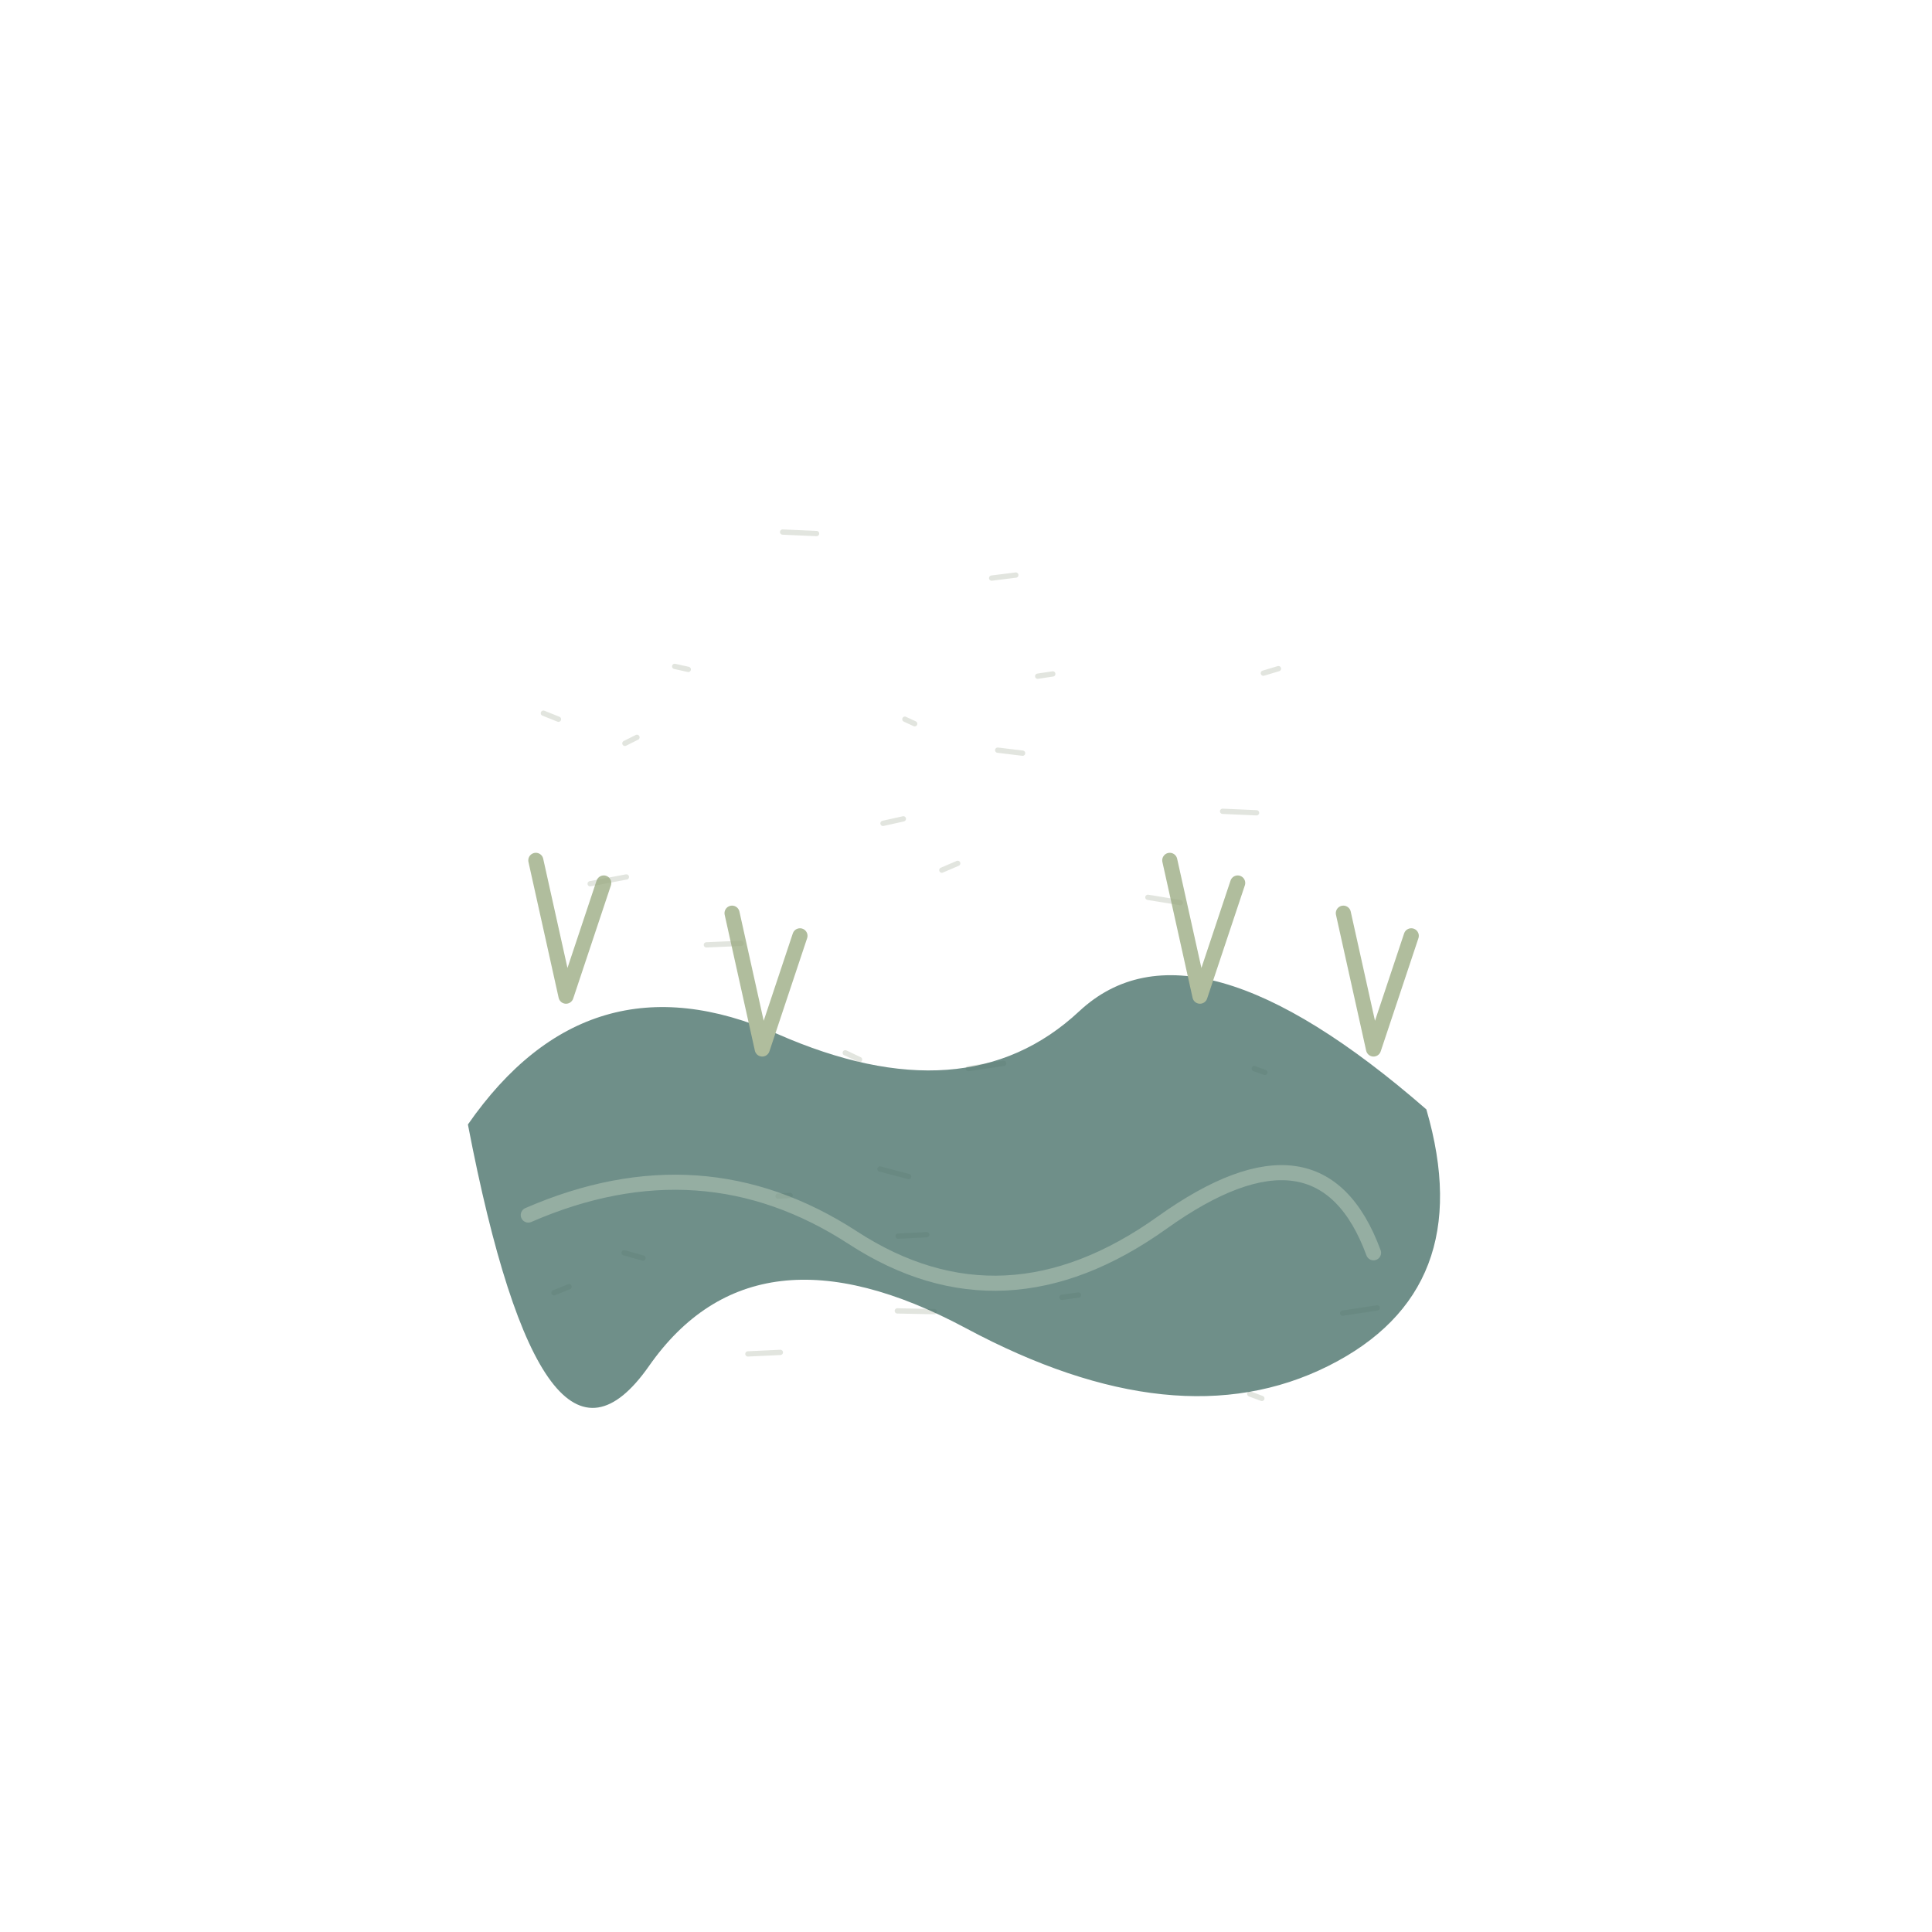
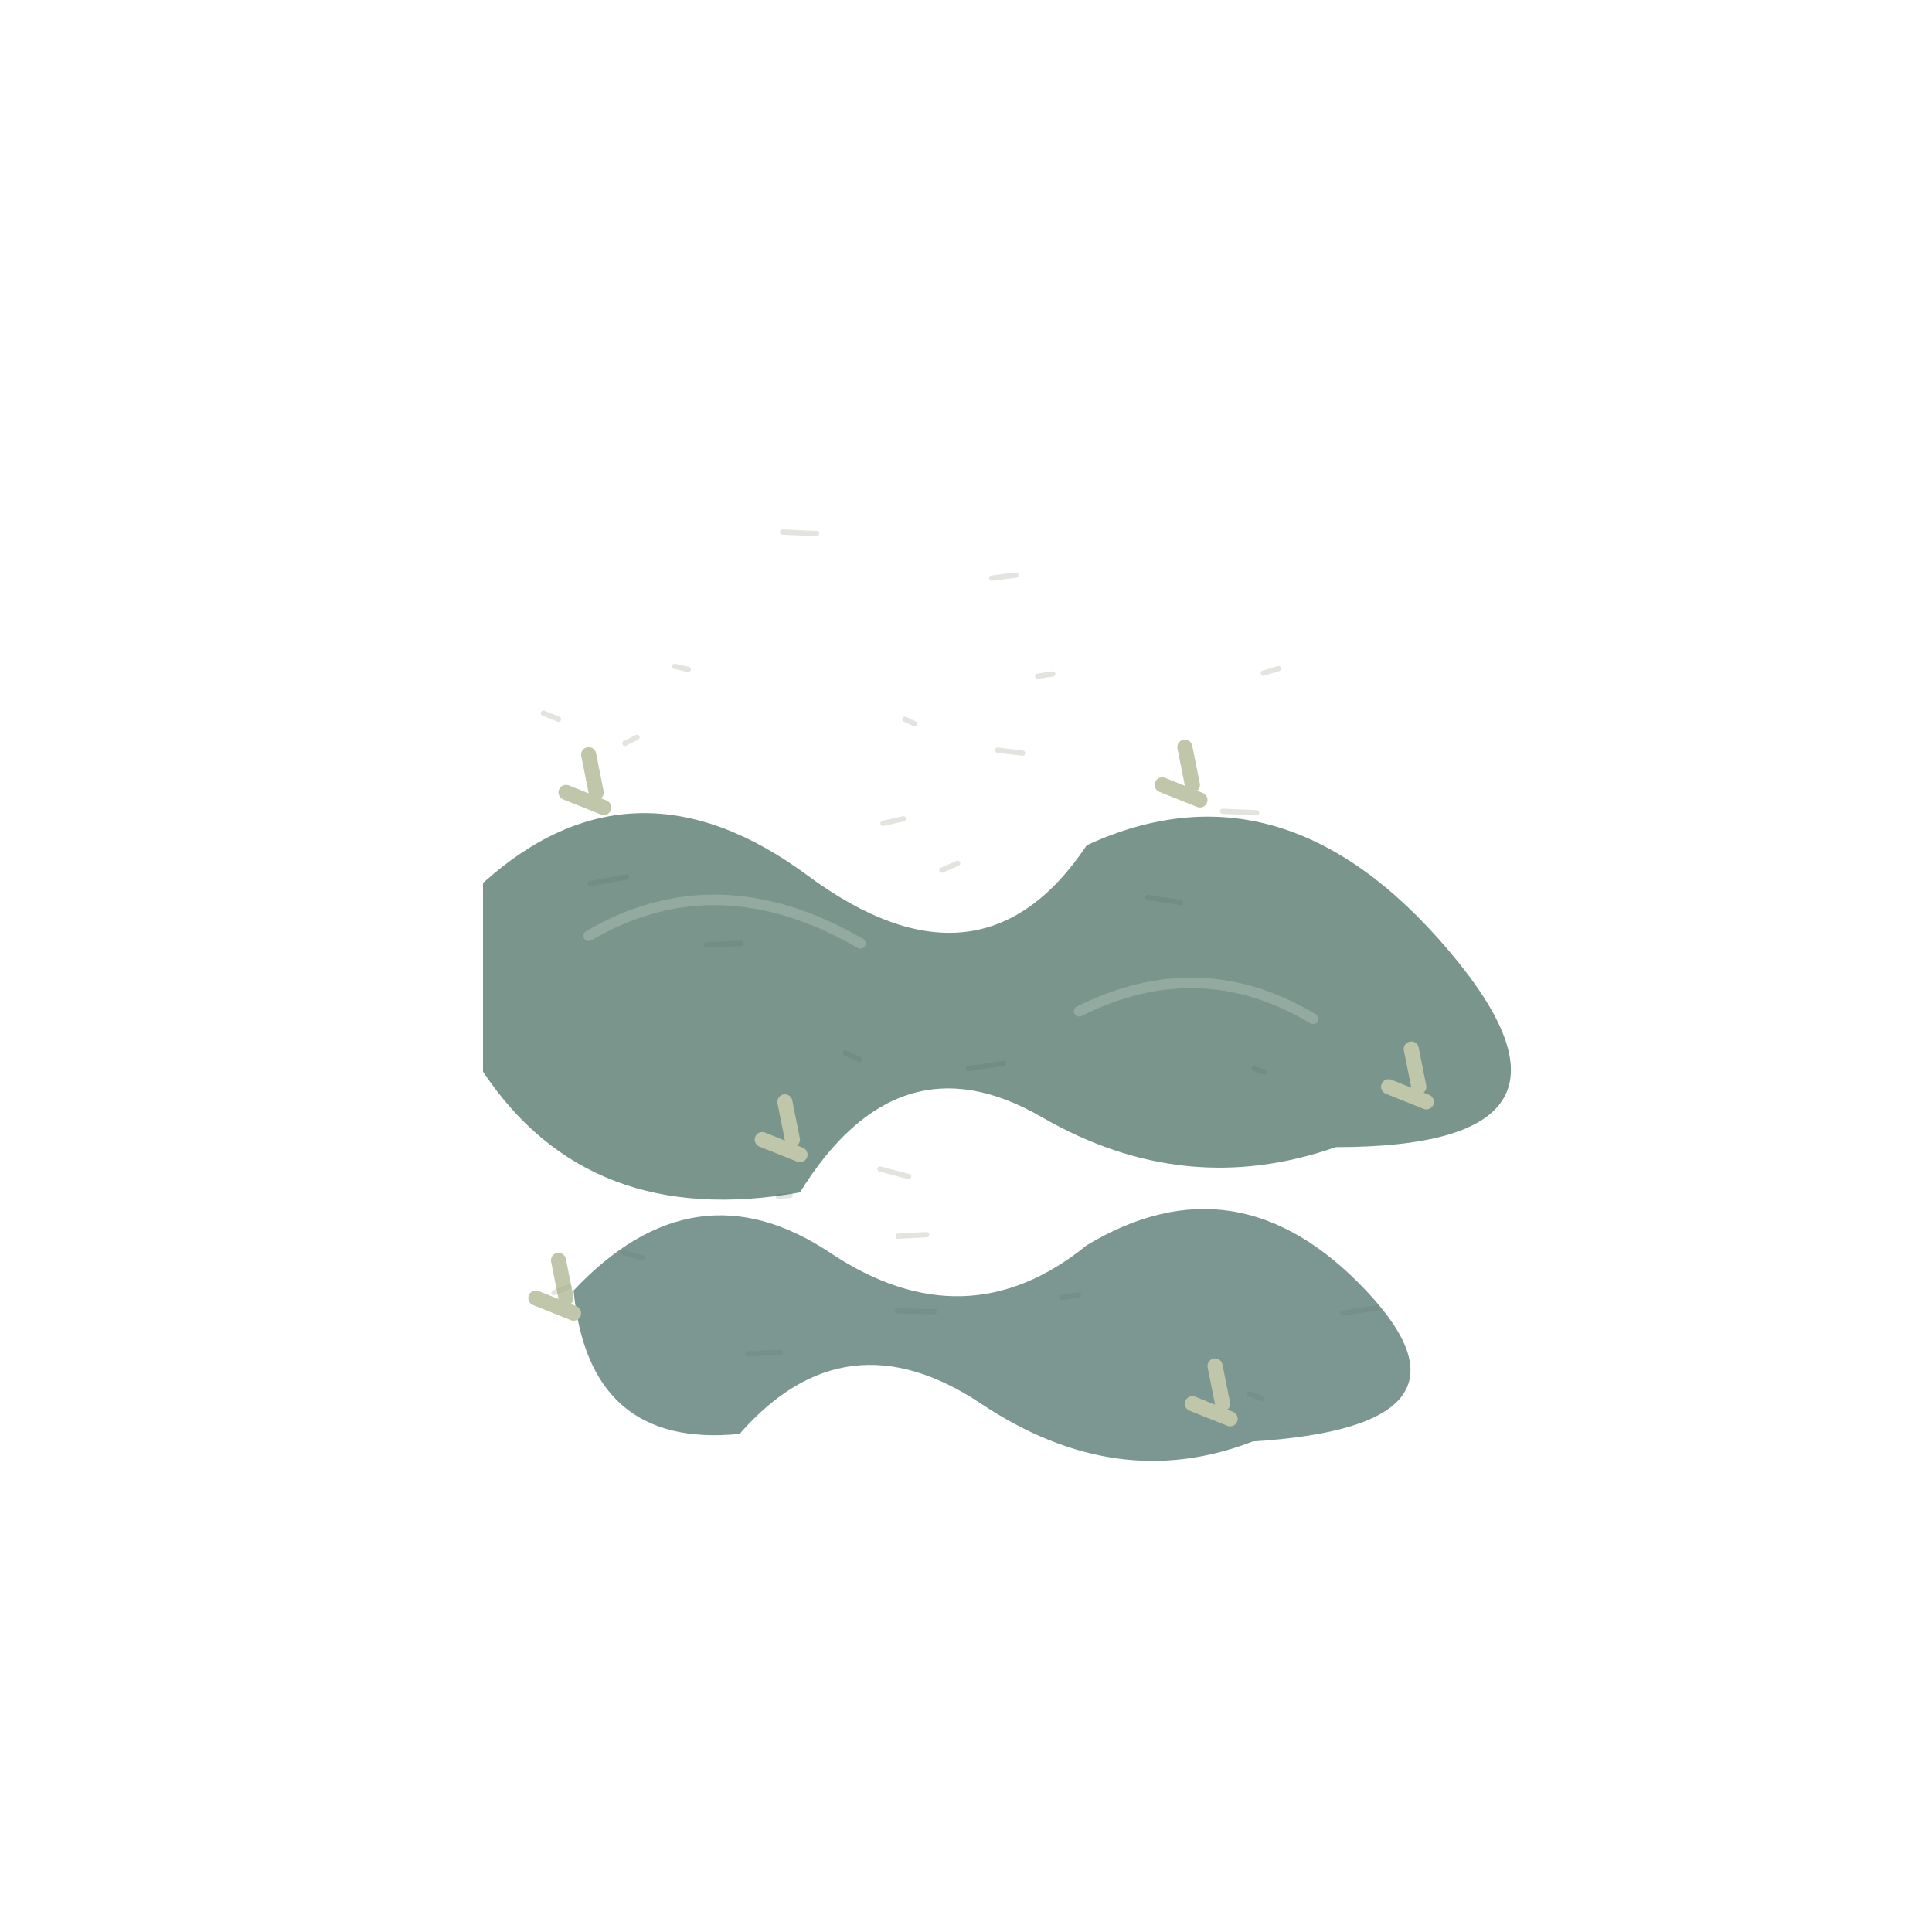
<svg xmlns="http://www.w3.org/2000/svg" viewBox="0 0 256 256" width="256" height="256" role="img" aria-label="marsh terrain variant 0">
  <defs>
    <clipPath id="hex">
      <polygon points="128,0 238.851,64 238.851,192 128,256 17.149,192 17.149,64" />
    </clipPath>
  </defs>
  <g clip-path="url(#hex)">
    <path d="M166.2 141.6l1.4 0.5" fill="none" stroke="#aab4a0" stroke-width="0.7" stroke-linejoin="round" stroke-linecap="round" opacity=".34" />
    <path d="M82.8 98.5l1.6 -0.8" fill="none" stroke="#aab4a0" stroke-width="0.7" stroke-linejoin="round" stroke-linecap="round" opacity=".34" />
    <path d="M167.4 89.2l2.0 -0.6" fill="none" stroke="#aab4a0" stroke-width="0.7" stroke-linejoin="round" stroke-linecap="round" opacity=".34" />
    <path d="M124.8 115.3l2.1 -0.9" fill="none" stroke="#aab4a0" stroke-width="0.7" stroke-linejoin="round" stroke-linecap="round" opacity=".34" />
    <path d="M131.4 76.6l3.2 -0.4" fill="none" stroke="#aab4a0" stroke-width="0.7" stroke-linejoin="round" stroke-linecap="round" opacity=".34" />
    <path d="M93.6 125.2l4.6 -0.2" fill="none" stroke="#aab4a0" stroke-width="0.7" stroke-linejoin="round" stroke-linecap="round" opacity=".34" />
    <path d="M72.0 94.5l2.0 0.8" fill="none" stroke="#aab4a0" stroke-width="0.7" stroke-linejoin="round" stroke-linecap="round" opacity=".34" />
    <path d="M73.4 171.3l2.0 -0.8" fill="none" stroke="#aab4a0" stroke-width="0.7" stroke-linejoin="round" stroke-linecap="round" opacity=".34" />
    <path d="M112.0 139.5l1.9 0.9" fill="none" stroke="#aab4a0" stroke-width="0.7" stroke-linejoin="round" stroke-linecap="round" opacity=".34" />
    <path d="M78.2 117.1l4.8 -0.9" fill="none" stroke="#aab4a0" stroke-width="0.7" stroke-linejoin="round" stroke-linecap="round" opacity=".34" />
    <path d="M140.7 171.9l2.2 -0.3" fill="none" stroke="#aab4a0" stroke-width="0.7" stroke-linejoin="round" stroke-linecap="round" opacity=".34" />
    <path d="M118.9 173.7l4.9 0.1" fill="none" stroke="#aab4a0" stroke-width="0.7" stroke-linejoin="round" stroke-linecap="round" opacity=".34" />
    <path d="M117.0 109.1l2.7 -0.6" fill="none" stroke="#aab4a0" stroke-width="0.7" stroke-linejoin="round" stroke-linecap="round" opacity=".34" />
    <path d="M103.7 70.5l4.5 0.2" fill="none" stroke="#aab4a0" stroke-width="0.7" stroke-linejoin="round" stroke-linecap="round" opacity=".34" />
    <path d="M89.4 88.3l1.8 0.4" fill="none" stroke="#aab4a0" stroke-width="0.7" stroke-linejoin="round" stroke-linecap="round" opacity=".34" />
    <path d="M152.1 118.9l4.3 0.7" fill="none" stroke="#aab4a0" stroke-width="0.7" stroke-linejoin="round" stroke-linecap="round" opacity=".34" />
    <path d="M165.6 184.7l1.6 0.6" fill="none" stroke="#aab4a0" stroke-width="0.7" stroke-linejoin="round" stroke-linecap="round" opacity=".34" />
    <path d="M162.0 107.5l4.5 0.2" fill="none" stroke="#aab4a0" stroke-width="0.7" stroke-linejoin="round" stroke-linecap="round" opacity=".34" />
    <path d="M82.7 166.0l2.5 0.7" fill="none" stroke="#aab4a0" stroke-width="0.7" stroke-linejoin="round" stroke-linecap="round" opacity=".34" />
    <path d="M137.5 89.6l2.0 -0.3" fill="none" stroke="#aab4a0" stroke-width="0.7" stroke-linejoin="round" stroke-linecap="round" opacity=".34" />
    <path d="M119.9 95.3l1.3 0.6" fill="none" stroke="#aab4a0" stroke-width="0.7" stroke-linejoin="round" stroke-linecap="round" opacity=".34" />
    <path d="M119.0 163.8l3.8 -0.2" fill="none" stroke="#aab4a0" stroke-width="0.7" stroke-linejoin="round" stroke-linecap="round" opacity=".34" />
    <path d="M103.1 158.5l1.6 -0.1" fill="none" stroke="#aab4a0" stroke-width="0.7" stroke-linejoin="round" stroke-linecap="round" opacity=".34" />
    <path d="M177.9 174.0l4.6 -0.7" fill="none" stroke="#aab4a0" stroke-width="0.7" stroke-linejoin="round" stroke-linecap="round" opacity=".34" />
    <path d="M99.1 179.4l4.3 -0.2" fill="none" stroke="#aab4a0" stroke-width="0.7" stroke-linejoin="round" stroke-linecap="round" opacity=".34" />
    <path d="M128.3 141.6l4.7 -0.7" fill="none" stroke="#aab4a0" stroke-width="0.7" stroke-linejoin="round" stroke-linecap="round" opacity=".34" />
    <path d="M132.2 99.4l3.3 0.4" fill="none" stroke="#aab4a0" stroke-width="0.7" stroke-linejoin="round" stroke-linecap="round" opacity=".34" />
    <path d="M116.6 154.9l3.8 1.0" fill="none" stroke="#aab4a0" stroke-width="0.7" stroke-linejoin="round" stroke-linecap="round" opacity=".34" />
-     <g opacity=".78">
-       <path d="M62 149q16-23 41-12t40-3 46 13q7 24-13 34t-48-5-42 5-24-32Z" fill="#476f68" stroke="none" stroke-width="1" stroke-linejoin="round" />
-       <path d="M70 161q23-10 43 3t41-2 28 4" fill="none" stroke="#9eb8a3" stroke-width="2" stroke-linejoin="round" stroke-linecap="round" opacity=".55" />
-       <path d="M75 132l-4-18m4 18 5-15" fill="none" stroke="#9aaa81" stroke-width="2" stroke-linejoin="round" stroke-linecap="round" />
-       <path d="M101 139l-4-18m4 18 5-15" fill="none" stroke="#9aaa81" stroke-width="2" stroke-linejoin="round" stroke-linecap="round" />
-       <path d="M159 132l-4-18m4 18 5-15" fill="none" stroke="#9aaa81" stroke-width="2" stroke-linejoin="round" stroke-linecap="round" />
-       <path d="M182 139l-4-18m4 18 5-15" fill="none" stroke="#9aaa81" stroke-width="2" stroke-linejoin="round" stroke-linecap="round" />
+     <g opacity=".73">
+       <path d="M64 117Q84 99 107 116T144 112Q170 100 192 126T177 152Q157 159 138 148T106 158Q78 163 64 142Z" fill="#486d61" stroke="none" stroke-width="1" stroke-linejoin="round" />
+       <path d="M76 171Q92 154 110 166T144 165Q164 153 181 171T166 191Q148 198 130 186T98 190Q78 192 76 171Z" fill="#4b7168" stroke="none" stroke-width="1" stroke-linejoin="round" />
+       <path d="M75 105l5 2m-2-7 1 5" fill="none" stroke="#a9b18a" stroke-width="2" stroke-linejoin="round" stroke-linecap="round" />
+       <path d="M101 151l5 2m-2-7 1 5" fill="none" stroke="#a9b18a" stroke-width="2" stroke-linejoin="round" stroke-linecap="round" />
+       <path d="M154 104l5 2m-2-7 1 5" fill="none" stroke="#a9b18a" stroke-width="2" stroke-linejoin="round" stroke-linecap="round" />
+       <path d="M184 144l5 2m-2-7 1 5" fill="none" stroke="#a9b18a" stroke-width="2" stroke-linejoin="round" stroke-linecap="round" />
+       <path d="M71 172l5 2m-2-7 1 5" fill="none" stroke="#a9b18a" stroke-width="2" stroke-linejoin="round" stroke-linecap="round" />
+       <path d="M158 186l5 2m-2-7 1 5" fill="none" stroke="#a9b18a" stroke-width="2" stroke-linejoin="round" stroke-linecap="round" />
+       <path d="M78 124q17-10 36 1m29 9q16-8 31 1" fill="none" stroke="#9ab3a4" stroke-width="1.4" stroke-linejoin="round" stroke-linecap="round" opacity=".42" />
    </g>
  </g>
</svg>
